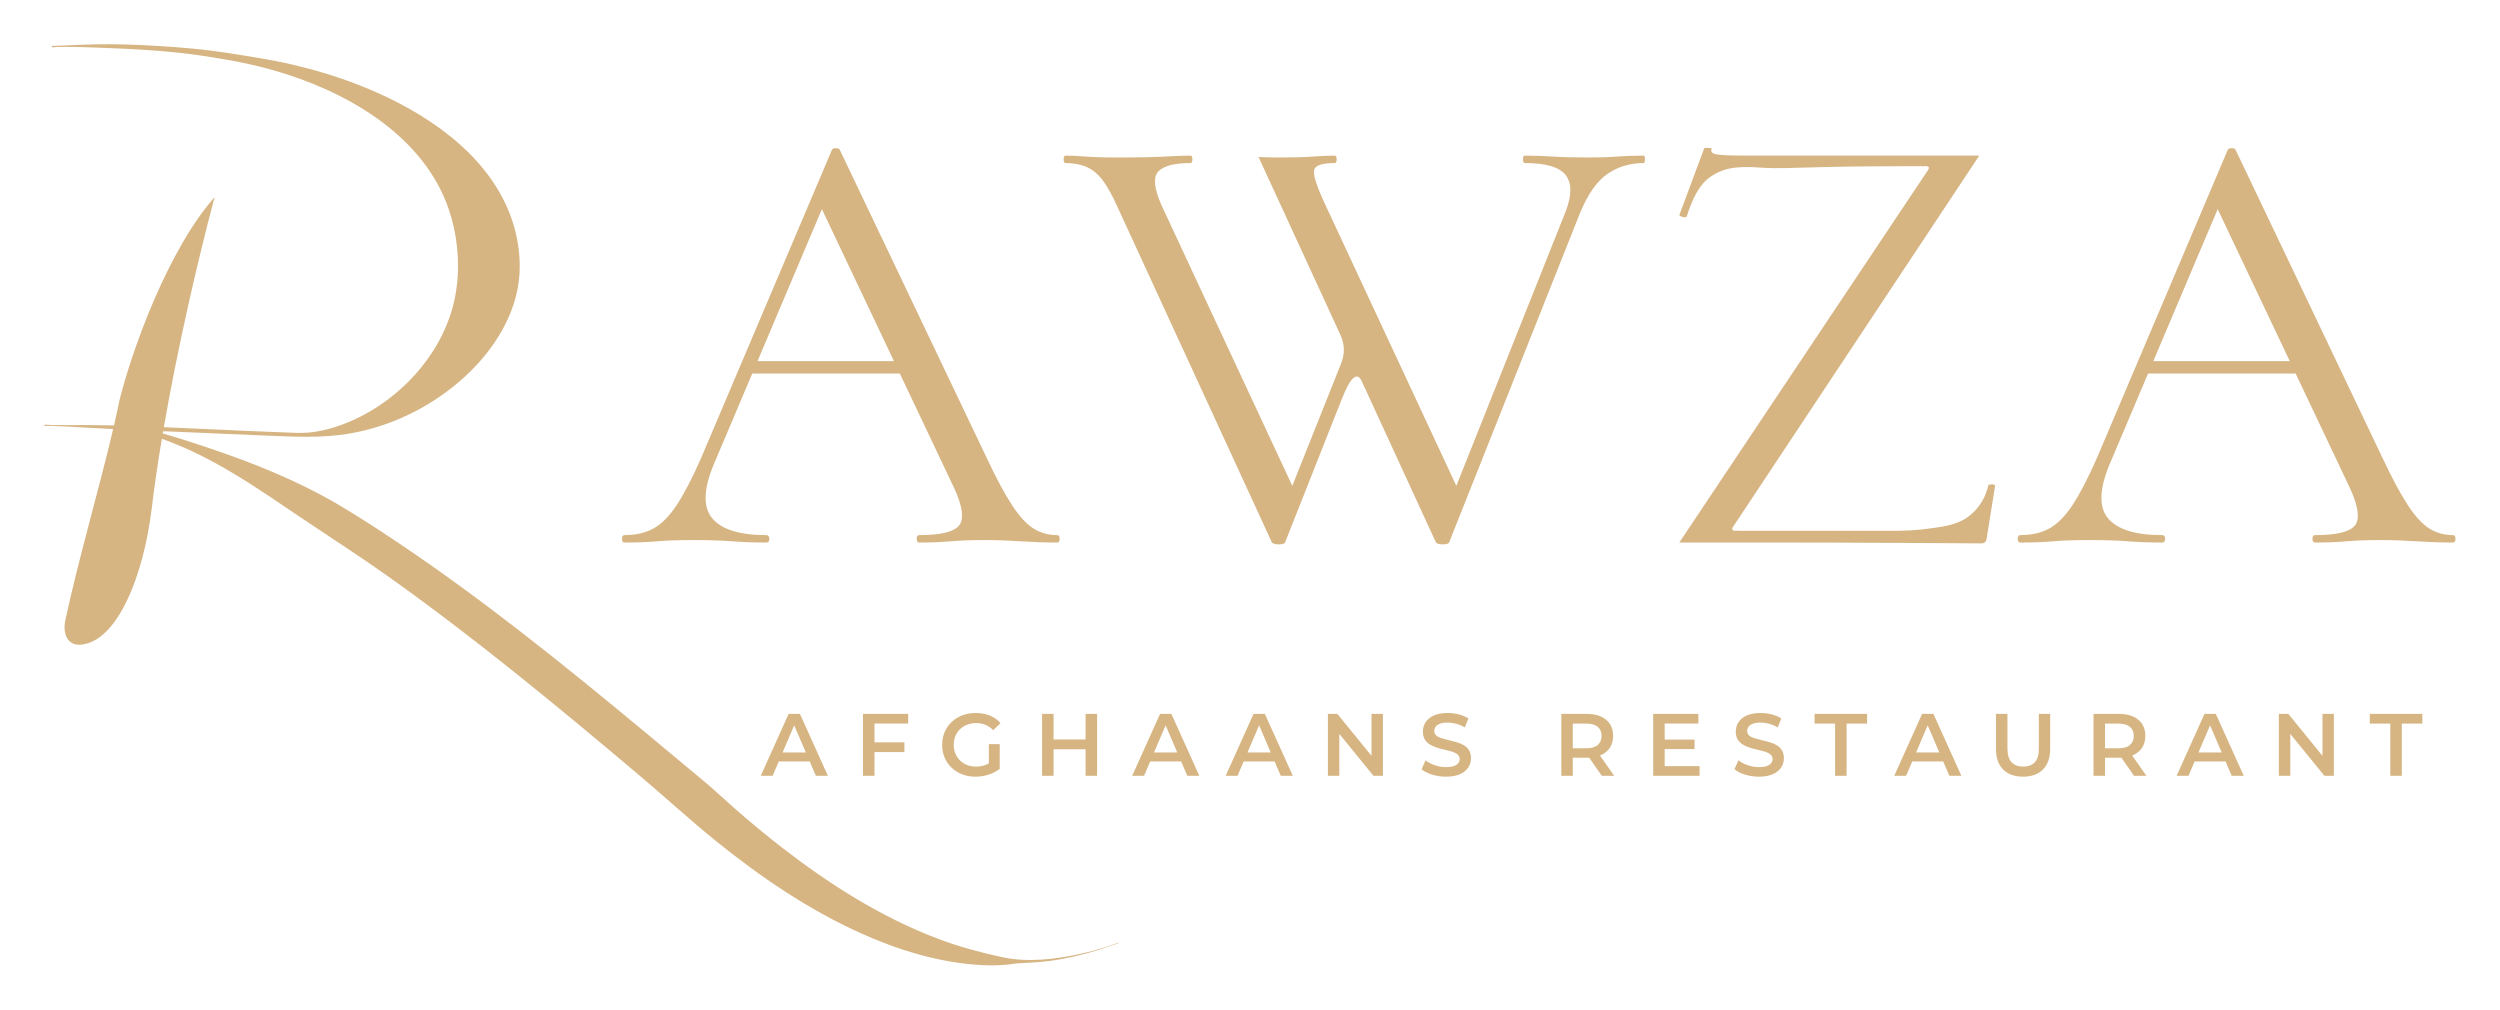
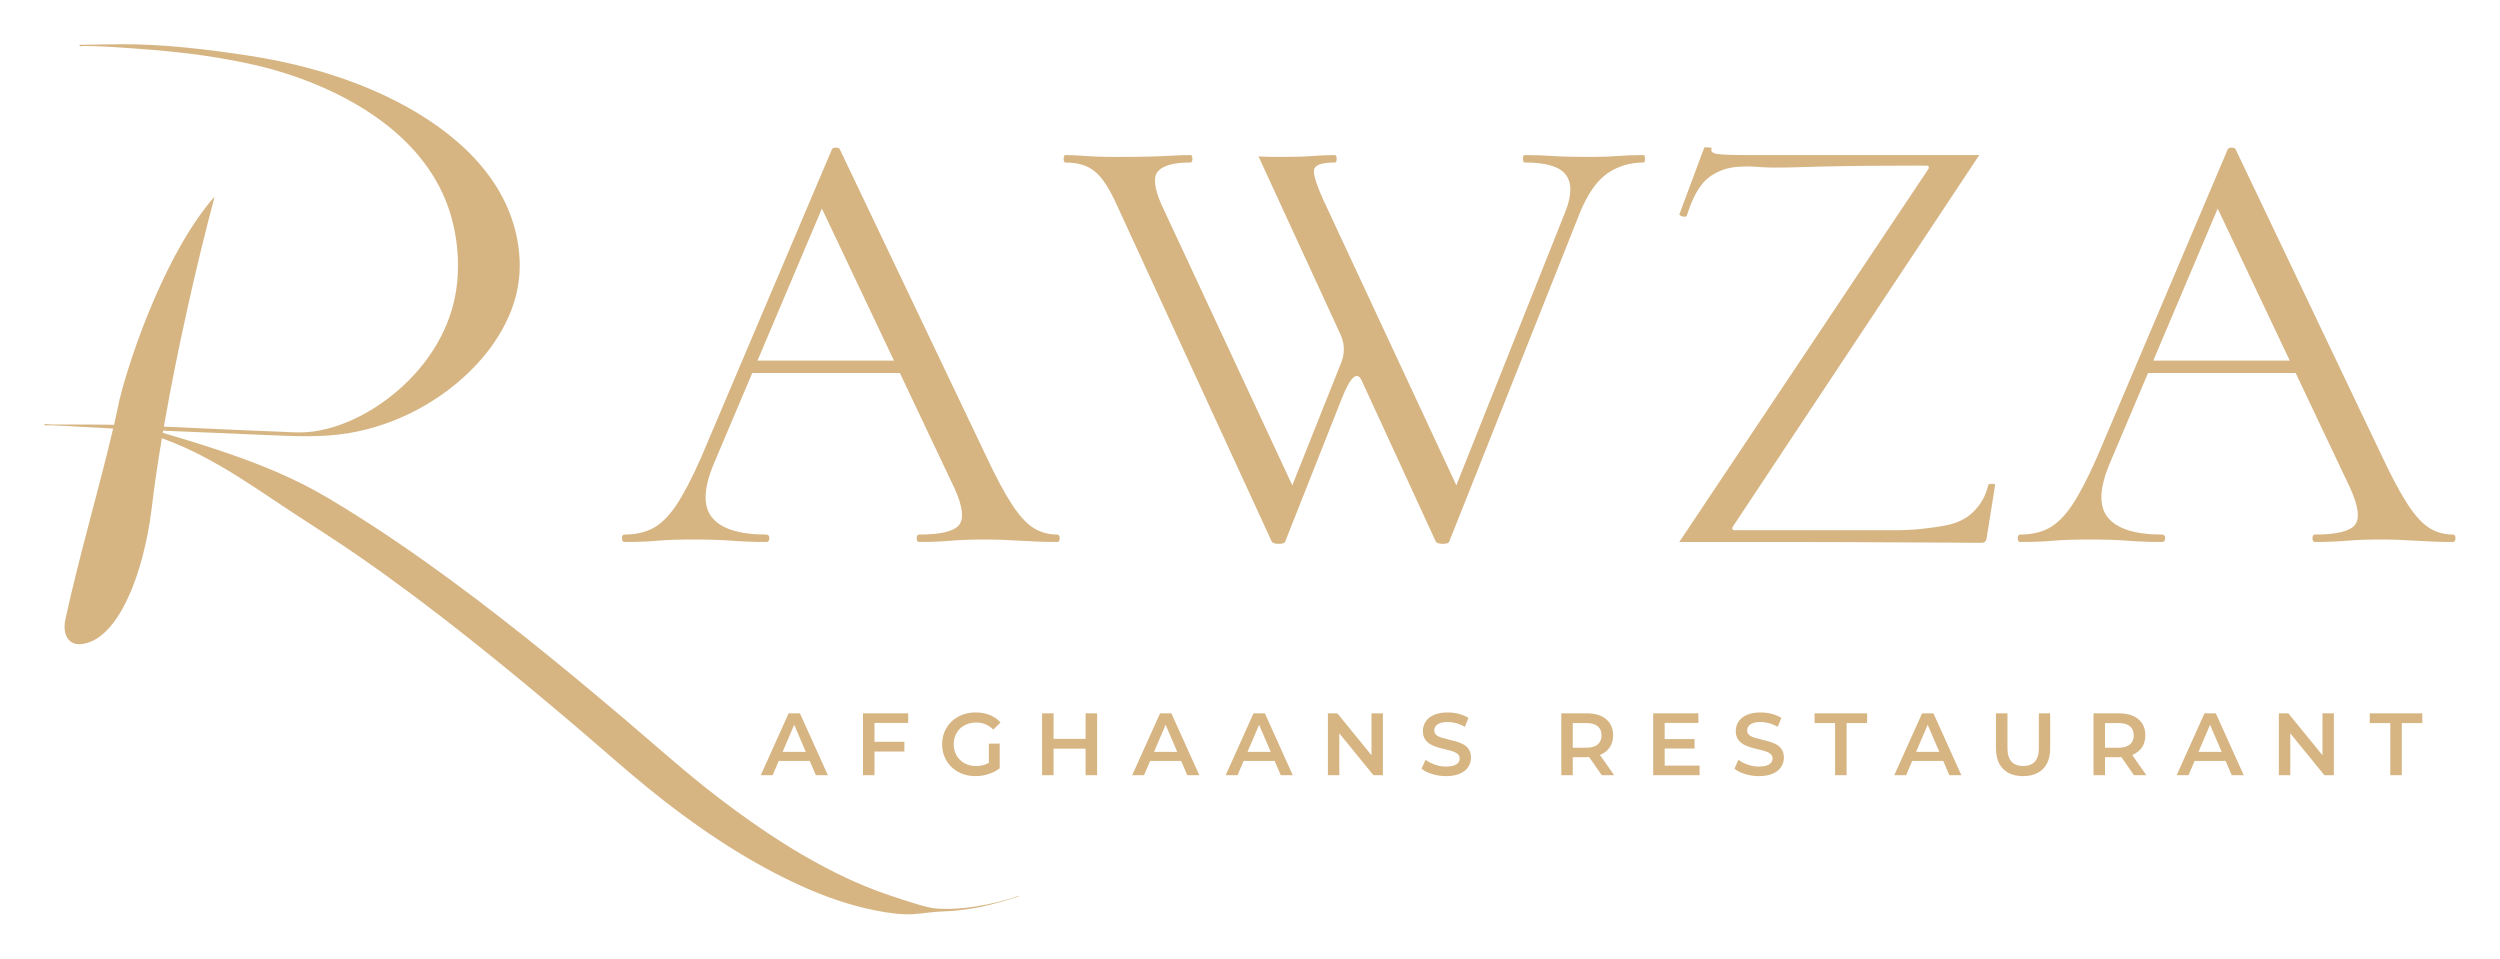
- <svg xmlns="http://www.w3.org/2000/svg" version="1.1" viewBox="0 0 4523 1827" width="1130.75px" height="456.75px">
+ <svg xmlns="http://www.w3.org/2000/svg" version="1.1" viewBox="0 0 4523 1735" width="1130.75px" height="433.75px">
  <g id="WORDMARK">
-     <path id="LETTER_R" fill="#D6B583" fill-rule="nonzero" d="M100.82,85.02c-2.16,0.05 -4.63,1.3 -6.47,0.18c-0.6,-0.36 -0.63,-1.7 -0.06,-2.1c0.89,-0.62 2.16,-0.07 3.24,-0.11c4.31,-0.15 8.63,-0.31 12.94,-0.49c19.43,-0.78 38.86,-1.69 58.3,-2.19c39.99,-1.03 80.04,0.54 119.95,3.01c41.03,2.54 82.17,6.09 122.8,12.47c39.81,6.25 79.54,12.13 118.8,21.37c29.92,7.04 59.52,15.48 88.57,25.52c20.97,7.24 41.67,15.31 61.96,24.29c106.6,47.18 214.9,124.96 249.01,242.12c4.72,16.21 7.87,32.86 9.39,49.67c2.05,22.61 1.12,45.35 -3.57,67.59c-6.97,33.08 -21.4,64.27 -40.21,92.25c-17.74,26.37 -39.38,50.04 -63.4,70.82c-56.5,48.89 -126.56,82.49 -200.26,95.07c-49.89,8.51 -100.28,5.56 -150.57,3.55c-60.37,-2.42 -120.73,-5.12 -181.1,-7.65c-1.66,-0.07 -3.32,-0.14 -4.98,-0.21c-0.22,1.31 -0.45,2.62 -0.67,3.92c17.36,5.15 34.67,10.46 51.91,16.03c80.13,25.92 159.9,55.54 234.33,95.24c34.6,18.45 67.79,39.57 100.7,60.85c51.19,33.11 101.25,67.94 150.52,103.83c152.88,111.38 297.47,233.21 442.71,354.21c18.28,15.23 35.53,31.72 53.4,47.42c28.58,25.1 57.86,49.41 87.95,72.67c85.98,66.46 179.38,125.76 281.43,164.23c37.77,14.24 76.59,24.71 116.03,33.18c46.21,9.93 96.13,3.86 141.95,-6.21c15.58,-3.42 30.97,-7.65 46.15,-12.54c5.43,-1.75 10.82,-3.58 16.2,-5.48c1.07,-0.38 2.15,-0.76 3.22,-1.15c1.09,-0.39 4.43,-1.11 3.44,-0.51c-2.66,1.64 -6.71,2.44 -9.66,3.49c-8.6,3.05 -17.25,5.98 -25.95,8.73c-29.45,9.3 -59.57,16.41 -90.2,20.46c-18.26,2.41 -36.47,3.19 -54.84,4.17c-6.95,0.37 -13.85,1.81 -20.78,2.45c-15.15,1.39 -30.36,1.75 -45.56,0.97c-76.26,-3.92 -150.69,-26.5 -219.99,-57.72c-94.67,-42.65 -181.46,-101.67 -262.03,-166.75c-47.03,-37.99 -91.56,-79.03 -137.76,-118.04c-149.03,-125.85 -299.71,-250.39 -458.94,-363.24c-47.9,-33.95 -97.2,-65.66 -145.95,-98.33c-45.08,-30.21 -89.55,-61.41 -136.32,-88.99c-36.13,-21.31 -73.65,-40.42 -112.93,-55.26c-3.55,-1.34 -7.12,-2.64 -10.7,-3.9c-7.51,44.76 -13.83,87.84 -18.51,127.63c-15,120 -60,232 -122,244c-28,6 -40,-16 -34,-44c23.98,-111.32 61.15,-237.31 86.41,-345.31c-21,-1 -41.99,-2.09 -62.99,-3.35c-14,-0.84 -28.01,-1.61 -42.03,-2.12c-4.31,-0.16 -8.63,-0.29 -12.94,-0.39c-2.16,-0.05 -4.51,0.76 -6.47,-0.13c-0.42,-0.19 -0.4,-1.22 0.03,-1.4c2.99,-1.24 9.65,0.13 12.95,0.16c9.71,0.09 19.43,0.11 29.14,0.1c26.99,-0.01 53.98,-0.2 80.97,0.49c0.96,0.02 1.91,0.05 2.87,0.08c3.65,-15.82 7.03,-31.23 10.07,-46.14c23,-92 88,-272 172,-367c-32.1,120.36 -67.39,275.31 -91.89,416.33c49.85,2.11 99.7,4.62 149.53,6.7c22.63,0.94 45.27,1.86 67.9,2.72c14.97,0.56 30.03,1.66 44.98,0.29c16.92,-1.55 33.63,-5.44 49.76,-10.73c96.09,-31.56 181.25,-114.41 209.36,-212.34c15.48,-53.93 13.55,-114.04 -1.94,-167.75c-38.94,-134.97 -170.75,-216.61 -297.24,-257.29c-21.38,-6.88 -43.07,-12.76 -64.97,-17.73c-29.26,-6.64 -59.15,-11.56 -88.82,-15.99c-59.75,-8.92 -119.81,-11.95 -180.1,-14.27c-22.62,-0.87 -45.25,-1.7 -67.9,-1.66c-5.39,0.01 -10.79,0.07 -16.18,0.2z" />
-     <path id="LETTER_A_1" fill="#D6B583" fill-rule="nonzero" d="M1627.99,675.8h-267l-68.79,162.4c-19.41,45.55 -20.72,78.59 -3.92,99.12c16.8,20.53 49.47,30.8 98,30.8c3.73,0 5.6,2.24 5.6,6.72c0,4.48 -1.87,6.72 -5.6,6.72c-22.4,0 -42.93,-0.75 -61.6,-2.24c-18.67,-1.49 -42.19,-2.24 -70.56,-2.24c-26.88,0 -48.53,0.75 -64.96,2.24c-16.43,1.49 -36.21,2.24 -59.36,2.24c-2.99,0 -4.48,-2.24 -4.48,-6.72c0,-4.48 1.49,-6.72 4.48,-6.72c20.16,0 37.52,-3.92 52.08,-11.76c14.56,-7.84 28.56,-21.84 42,-42c13.44,-20.16 28.37,-48.91 44.8,-86.24l236.32,-556.64c0.75,-2.24 3.17,-3.36 7.28,-3.36c4.11,0 6.53,1.12 7.28,3.36l265.44,556.64c17.17,36.59 32.48,65.15 45.92,85.68c13.44,20.53 26.51,34.72 39.2,42.56c12.69,7.84 26.88,11.76 42.56,11.76c2.99,0 4.48,2.24 4.48,6.72c0,4.48 -1.49,6.72 -4.48,6.72c-21.65,0 -43.68,-0.75 -66.08,-2.24c-22.4,-1.49 -44.05,-2.24 -64.96,-2.24c-23.89,0 -44.43,0.75 -61.6,2.24c-17.17,1.49 -36.21,2.24 -57.12,2.24c-2.99,0 -4.48,-2.24 -4.48,-6.72c0,-4.48 1.49,-6.72 4.48,-6.72c38.83,0 62.91,-5.79 72.24,-17.36c9.33,-11.57 6.53,-33.79 -8.4,-66.64zM1370.48,653.4h246.89l-130.4,-275.02z" />
-     <path id="LETTER_W" fill="#D6B583" fill-rule="nonzero" d="M2427.58,721.99l-102.27,258.45c-0.75,2.99 -4.67,4.48 -11.76,4.48c-7.09,0 -11.39,-1.49 -12.88,-4.48l-278.88,-605.92c-8.96,-20.16 -17.73,-36.03 -26.32,-47.6c-8.59,-11.57 -18.29,-19.79 -29.12,-24.64c-10.83,-4.85 -23.71,-7.28 -38.64,-7.28c-2.24,0 -3.36,-2.24 -3.36,-6.72c0,-4.48 1.12,-6.72 3.36,-6.72c9.71,0 19.23,0.37 28.56,1.12c9.33,0.75 19.23,1.31 29.68,1.68c10.45,0.37 21.65,0.56 33.6,0.56c21.65,0 40.51,-0.19 56.56,-0.56c16.05,-0.37 30.43,-0.93 43.12,-1.68c12.69,-0.75 24.27,-1.12 34.72,-1.12c2.24,0 3.36,2.24 3.36,6.72c0,4.48 -1.12,6.72 -3.36,6.72c-29.12,0 -48.53,5.04 -58.24,15.12c-9.71,10.08 -7.84,30.43 5.6,61.04l236.71,507.84l88.4,-221.67c6.91,-17.34 6.47,-34.49 -1.34,-51.44l-106.49,-231.36c-1.14,-2.55 -2.29,-5.04 -3.43,-7.46l-38.21,-83.02c2.47,0.12 4.96,0.22 7.48,0.31c10.08,0.37 20.72,0.56 31.92,0.56c24.64,0 44.24,-0.56 58.8,-1.68c14.56,-1.12 27.81,-1.68 39.76,-1.68c2.24,0 3.36,2.24 3.36,6.72c0,4.48 -1.12,6.72 -3.36,6.72c-23.15,0 -35.65,4.29 -37.52,12.88c-1.87,8.59 5.04,29.68 20.72,63.28l236.69,507.81l197.87,-496.61c11.2,-29.12 11.2,-50.96 0,-65.52c-11.2,-14.56 -35.84,-21.84 -73.92,-21.84c-2.24,0 -3.36,-2.24 -3.36,-6.72c0,-4.48 1.12,-6.72 3.36,-6.72c17.17,0 34.16,0.56 50.96,1.68c16.8,1.12 38.27,1.68 64.4,1.68c20.91,0 38.08,-0.56 51.52,-1.68c13.44,-1.12 29.49,-1.68 48.16,-1.68c1.49,0 2.24,2.24 2.24,6.72c0,4.48 -0.75,6.72 -2.24,6.72c-24.64,0 -46.48,6.53 -65.52,19.6c-19.04,13.07 -35.65,36.77 -49.84,71.12l-236.32,594.72c-0.75,2.99 -4.67,4.48 -11.76,4.48c-7.09,0 -11.39,-1.49 -12.88,-4.48l-133.8,-290.71c-8.36,-18.17 -20.39,-7.42 -36.09,32.26z" />
-     <path id="LETTER_Z" fill="#D6B583" fill-rule="nonzero" d="M3481.6,301.04c-1.5,-0.3 -3.6,-0.44 -6.29,-0.44c-70.93,0 -129.92,0.56 -176.96,1.68c-47.04,1.12 -84.93,3.19 -113.68,0.95c-28.75,-2.24 -51.15,-0.95 -67.2,4.91c-16.05,5.86 -28.93,14.24 -38.64,26.6c-9.71,12.36 -18.67,29.85 -26.88,56c-0.75,2.38 -3.36,2.99 -7.84,1.79c-3.84,-1.03 -5.76,-2.19 -5.76,-3.49c0,-0.22 0.05,-0.44 0.16,-0.66l44.8,-120.25c0.75,-0.6 3.36,-0.75 7.84,-0.45c4.48,0.3 6.35,0.75 5.6,1.34c-2.24,5.38 0.75,8.81 8.96,10.3c8.21,1.49 26.51,2.24 54.88,2.24c44.8,0 99.68,0 164.64,0c47.63,0 104.09,0 169.38,0h86.28l-445.21,671.26c-3.32,5 -1.97,7.5 4.03,7.5h2l0.32,-0.48c1.5,0.29 3.58,0.44 6.25,0.44c61.23,0 116.11,0 164.64,0c48.53,0 87.73,0 117.6,0c32.85,0 60.67,-3.74 83.44,-7.54c22.77,-3.8 41.07,-11.29 54.88,-24.49c13.81,-13.2 23.33,-28.62 28.56,-50.32c0.75,-1.08 2.99,-1.68 6.72,-1.68c3.73,0 5.6,1.68 5.6,1.68l-15.68,97.54c0,0 -0.75,3.17 -2.24,4.95c-1.49,1.78 -4.11,2.67 -7.84,2.67c-55.25,-0.51 -113.68,-0.59 -175.28,-0.96c-61.6,-0.37 -123.2,-0.56 -184.8,-0.56c-32.88,0 -64.97,0 -96.26,0h-89.26v-0.29l449.58,-673.23c3.33,-4.99 2,-7.48 -4,-7.48h-2.01z" />
-     <path id="LETTER_A_2" fill="#D6B583" fill-rule="nonzero" d="M4153.27,675.8h-267l-68.79,162.4c-19.41,45.55 -20.72,78.59 -3.92,99.12c16.8,20.53 49.47,30.8 98,30.8c3.73,0 5.6,2.24 5.6,6.72c0,4.48 -1.87,6.72 -5.6,6.72c-22.4,0 -42.93,-0.75 -61.6,-2.24c-18.67,-1.49 -42.19,-2.24 -70.56,-2.24c-26.88,0 -48.53,0.75 -64.96,2.24c-16.43,1.49 -36.21,2.24 -59.36,2.24c-2.99,0 -4.48,-2.24 -4.48,-6.72c0,-4.48 1.49,-6.72 4.48,-6.72c20.16,0 37.52,-3.92 52.08,-11.76c14.56,-7.84 28.56,-21.84 42,-42c13.44,-20.16 28.37,-48.91 44.8,-86.24l236.32,-556.64c0.75,-2.24 3.17,-3.36 7.28,-3.36c4.11,0 6.53,1.12 7.28,3.36l265.44,556.64c17.17,36.59 32.48,65.15 45.92,85.68c13.44,20.53 26.51,34.72 39.2,42.56c12.69,7.84 26.88,11.76 42.56,11.76c2.99,0 4.48,2.24 4.48,6.72c0,4.48 -1.49,6.72 -4.48,6.72c-21.65,0 -43.68,-0.75 -66.08,-2.24c-22.4,-1.49 -44.05,-2.24 -64.96,-2.24c-23.89,0 -44.43,0.75 -61.6,2.24c-17.17,1.49 -36.21,2.24 -57.12,2.24c-2.99,0 -4.48,-2.24 -4.48,-6.72c0,-4.48 1.49,-6.72 4.48,-6.72c38.83,0 62.91,-5.79 72.24,-17.36c9.33,-11.57 6.53,-33.79 -8.4,-66.64zM3895.76,653.4h246.89l-130.4,-275.02z" />
+     <path id="LETTER_R" fill="#D6B583" fill-rule="nonzero" d="M150.63,83.16c-2.1,0 -4.55,1.17 -6.3,0.02c-0.58,-0.39 -0.58,-1.71 0,-2.1c0.87,-0.59 2.1,-0.02 3.15,-0.03c4.21,-0.04 8.41,-0.1 12.62,-0.16c18.95,-0.29 37.89,-0.78 56.84,-0.88c78.2,-0.42 155.82,8.92 232.98,20.66c36.78,5.6 73.29,13.09 109.23,22.74c29.02,7.79 57.67,16.97 85.72,27.72c18.25,6.99 36.24,14.65 53.88,23.05c102.49,48.75 204.21,127.56 233.49,242.6c4.38,17.2 7,34.86 7.82,52.59c1.08,23.5 -1.42,46.89 -7.67,69.58c-9,32.67 -25.04,63.11 -45.12,90.3c-18.27,24.73 -39.94,46.91 -63.73,66.36c-54.54,44.61 -120.62,75.44 -190.08,87.59c-50.7,8.87 -101.94,5.85 -153.07,3.8c-60.92,-2.44 -121.82,-5.17 -182.74,-7.72c-0.82,-0.03 -1.64,-0.07 -2.47,-0.1c-0.22,1.3 -0.45,2.6 -0.67,3.89c14.78,4.31 29.53,8.68 44.24,13.22c72.28,22.31 144.65,46.88 212.19,81.28c29.56,15.05 57.92,32.44 86.04,49.98c44.73,27.91 88.46,57.38 131.45,87.89c123.32,87.52 240.65,183.23 356,280.91c58.74,49.74 115.82,101.38 177.03,148.11c76.01,58.03 156.78,111.45 244.29,150.58c36.53,16.34 74.25,28.84 112.47,40.53c12.34,3.77 25.86,7.55 38.79,8.38c29.05,1.86 59.68,-1.98 88.15,-7.5c13.04,-2.52 25.95,-5.7 38.67,-9.51c4.9,-1.47 9.76,-3.03 14.6,-4.69c0.97,-0.33 1.93,-0.67 2.9,-1.01c0.98,-0.35 3.99,-0.92 3.11,-0.36c-2.32,1.47 -6.09,2.16 -8.69,3.05c-7.75,2.65 -15.56,5.12 -23.42,7.4c-26.6,7.72 -53.86,13.23 -81.43,16.03c-11.29,1.15 -22.57,1.31 -33.88,2.07c-20.18,1.35 -39.65,5.45 -60.04,4.64c-23.15,-0.92 -46.41,-5.09 -68.95,-10.28c-46.26,-10.65 -90.9,-27.69 -133.72,-48.04c-93.92,-44.63 -181.73,-104.79 -262.26,-170.33c-45.21,-36.8 -88.65,-75.88 -133.11,-113.59c-124.7,-105.75 -251.62,-209.41 -385.88,-302.87c-42.32,-29.46 -85.94,-56.79 -128.97,-85.17c-41.46,-27.35 -82.27,-55.77 -125.28,-80.67c-31.7,-18.35 -64.57,-34.74 -98.89,-47.6c-2.35,-0.88 -4.71,-1.74 -7.08,-2.58c-7.5,44.75 -13.83,87.82 -18.51,127.6c-15,120 -60,232 -122,244c-28,6 -40,-16 -34,-44c23.97,-111.31 61.14,-237.28 86.4,-345.27c-21.52,-1.01 -43.04,-2.13 -64.56,-3.43c-13.64,-0.83 -27.29,-1.59 -40.94,-2.09c-4.2,-0.15 -8.4,-0.28 -12.61,-0.38c-2.1,-0.05 -4.4,0.76 -6.3,-0.13c-0.42,-0.2 -0.4,-1.22 0.03,-1.4c2.87,-1.22 9.44,0.13 12.61,0.15c8.41,0.07 16.82,0.09 25.24,0.09c26.3,-0.02 52.59,-0.27 78.89,0.33c3.07,0.07 6.13,0.14 9.2,0.22c3.65,-15.8 7.03,-31.2 10.06,-46.09c23,-92 88,-272 172,-367c-32.09,120.35 -67.38,275.28 -91.89,416.29c44.61,1.93 89.22,4.2 133.81,6.08c24.15,1.02 48.3,2.02 72.46,2.95c16.66,0.64 33.53,2.07 50.19,1.15c17.57,-0.96 35,-4.69 51.77,-9.91c28.28,-8.81 55.06,-22.25 79.67,-38.66c61.72,-41.16 112.87,-102.81 133.58,-174.79c14.18,-49.3 13.55,-103.42 1.93,-153.18c-3.84,-16.47 -9.1,-32.61 -15.77,-48.16c-45.97,-107.1 -152.08,-175.51 -257.76,-214.37c-19.52,-7.18 -39.37,-13.47 -59.43,-18.95c-25.28,-6.91 -50.8,-11.88 -76.55,-16.62c-58.97,-10.87 -118.12,-16.24 -177.87,-20.43c-22,-1.54 -44.02,-3.04 -66.07,-3.57c-5.25,-0.13 -10.51,-0.2 -15.76,-0.22z" />
+     <path id="LETTER_A_1" fill="#D6B583" fill-rule="nonzero" d="M1627.99,674.79h-267l-68.79,162.4c-19.41,45.55 -20.72,78.59 -3.92,99.12c16.8,20.53 49.47,30.8 98,30.8c3.73,0 5.6,2.24 5.6,6.72c0,4.48 -1.87,6.72 -5.6,6.72c-22.4,0 -42.93,-0.75 -61.6,-2.24c-18.67,-1.49 -42.19,-2.24 -70.56,-2.24c-26.88,0 -48.53,0.75 -64.96,2.24c-16.43,1.49 -36.21,2.24 -59.36,2.24c-2.99,0 -4.48,-2.24 -4.48,-6.72c0,-4.48 1.49,-6.72 4.48,-6.72c20.16,0 37.52,-3.92 52.08,-11.76c14.56,-7.84 28.56,-21.84 42,-42c13.44,-20.16 28.37,-48.91 44.8,-86.24l236.32,-556.64c0.75,-2.24 3.17,-3.36 7.28,-3.36c4.11,0 6.53,1.12 7.28,3.36l265.44,556.64c17.17,36.59 32.48,65.15 45.92,85.68c13.44,20.53 26.51,34.72 39.2,42.56c12.69,7.84 26.88,11.76 42.56,11.76c2.99,0 4.48,2.24 4.48,6.72c0,4.48 -1.49,6.72 -4.48,6.72c-21.65,0 -43.68,-0.75 -66.08,-2.24c-22.4,-1.49 -44.05,-2.24 -64.96,-2.24c-23.89,0 -44.43,0.75 -61.6,2.24c-17.17,1.49 -36.21,2.24 -57.12,2.24c-2.99,0 -4.48,-2.24 -4.48,-6.72c0,-4.48 1.49,-6.72 4.48,-6.72c38.83,0 62.91,-5.79 72.24,-17.36c9.33,-11.57 6.53,-33.79 -8.4,-66.64zM1370.48,652.39h246.89l-130.4,-275.02z" />
+     <path id="LETTER_W" fill="#D6B583" fill-rule="nonzero" d="M2427.58,720.99l-102.27,258.45c-0.75,2.99 -4.67,4.48 -11.76,4.48c-7.09,0 -11.39,-1.49 -12.88,-4.48l-278.88,-605.92c-8.96,-20.16 -17.73,-36.03 -26.32,-47.6c-8.59,-11.57 -18.29,-19.79 -29.12,-24.64c-10.83,-4.85 -23.71,-7.28 -38.64,-7.28c-2.24,0 -3.36,-2.24 -3.36,-6.72c0,-4.48 1.12,-6.72 3.36,-6.72c9.71,0 19.23,0.37 28.56,1.12c9.33,0.75 19.23,1.31 29.68,1.68c10.45,0.37 21.65,0.56 33.6,0.56c21.65,0 40.51,-0.19 56.56,-0.56c16.05,-0.37 30.43,-0.93 43.12,-1.68c12.69,-0.75 24.27,-1.12 34.72,-1.12c2.24,0 3.36,2.24 3.36,6.72c0,4.48 -1.12,6.72 -3.36,6.72c-29.12,0 -48.53,5.04 -58.24,15.12c-9.71,10.08 -7.84,30.43 5.6,61.04l236.71,507.84l88.4,-221.67c6.91,-17.34 6.47,-34.49 -1.34,-51.44l-106.49,-231.36c-1.14,-2.55 -2.29,-5.04 -3.43,-7.46l-38.21,-83.02c2.47,0.12 4.96,0.22 7.48,0.31c10.08,0.37 20.72,0.56 31.92,0.56c24.64,0 44.24,-0.56 58.8,-1.68c14.56,-1.12 27.81,-1.68 39.76,-1.68c2.24,0 3.36,2.24 3.36,6.72c0,4.48 -1.12,6.72 -3.36,6.72c-23.15,0 -35.65,4.29 -37.52,12.88c-1.87,8.59 5.04,29.68 20.72,63.28l236.69,507.81l197.87,-496.61c11.2,-29.12 11.2,-50.96 0,-65.52c-11.2,-14.56 -35.84,-21.84 -73.92,-21.84c-2.24,0 -3.36,-2.24 -3.36,-6.72c0,-4.48 1.12,-6.72 3.36,-6.72c17.17,0 34.16,0.56 50.96,1.68c16.8,1.12 38.27,1.68 64.4,1.68c20.91,0 38.08,-0.56 51.52,-1.68c13.44,-1.12 29.49,-1.68 48.16,-1.68c1.49,0 2.24,2.24 2.24,6.72c0,4.48 -0.75,6.72 -2.24,6.72c-24.64,0 -46.48,6.53 -65.52,19.6c-19.04,13.07 -35.65,36.77 -49.84,71.12l-236.32,594.72c-0.75,2.99 -4.67,4.48 -11.76,4.48c-7.09,0 -11.39,-1.49 -12.88,-4.48l-133.8,-290.71c-8.36,-18.17 -20.39,-7.42 -36.09,32.26z" />
+     <path id="LETTER_Z" fill="#D6B583" fill-rule="nonzero" d="M3481.6,300.04c-1.5,-0.3 -3.6,-0.44 -6.29,-0.44c-70.93,0 -129.92,0.56 -176.96,1.68c-47.04,1.12 -84.93,3.19 -113.68,0.95c-28.75,-2.24 -51.15,-0.95 -67.2,4.91c-16.05,5.86 -28.93,14.24 -38.64,26.6c-9.71,12.36 -18.67,29.85 -26.88,56c-0.75,2.38 -3.36,2.99 -7.84,1.79c-3.84,-1.03 -5.76,-2.19 -5.76,-3.49c0,-0.22 0.05,-0.44 0.16,-0.66l44.8,-120.25c0.75,-0.6 3.36,-0.75 7.84,-0.45c4.48,0.3 6.35,0.75 5.6,1.34c-2.24,5.38 0.75,8.81 8.96,10.3c8.21,1.49 26.51,2.24 54.88,2.24c44.8,0 99.68,0 164.64,0c47.63,0 104.09,0 169.38,0h86.28l-445.21,671.26c-3.32,5 -1.97,7.5 4.03,7.5h2l0.32,-0.48c1.5,0.29 3.58,0.44 6.25,0.44c61.23,0 116.11,0 164.64,0c48.53,0 87.73,0 117.6,0c32.85,0 60.67,-3.74 83.44,-7.54c22.77,-3.8 41.07,-11.29 54.88,-24.49c13.81,-13.2 23.33,-28.62 28.56,-50.32c0.75,-1.08 2.99,-1.68 6.72,-1.68c3.73,0 5.6,1.68 5.6,1.68l-15.68,97.54c0,0 -0.75,3.17 -2.24,4.95c-1.49,1.78 -4.11,2.67 -7.84,2.67c-55.25,-0.51 -113.68,-0.59 -175.28,-0.96c-61.6,-0.37 -123.2,-0.56 -184.8,-0.56c-32.88,0 -64.97,0 -96.26,0h-89.26v-0.29l449.58,-673.23c3.33,-4.99 2,-7.48 -4,-7.48h-2.01z" />
+     <path id="LETTER_A_2" fill="#D6B583" fill-rule="nonzero" d="M4153.27,674.79h-267l-68.79,162.4c-19.41,45.55 -20.72,78.59 -3.92,99.12c16.8,20.53 49.47,30.8 98,30.8c3.73,0 5.6,2.24 5.6,6.72c0,4.48 -1.87,6.72 -5.6,6.72c-22.4,0 -42.93,-0.75 -61.6,-2.24c-18.67,-1.49 -42.19,-2.24 -70.56,-2.24c-26.88,0 -48.53,0.75 -64.96,2.24c-16.43,1.49 -36.21,2.24 -59.36,2.24c-2.99,0 -4.48,-2.24 -4.48,-6.72c0,-4.48 1.49,-6.72 4.48,-6.72c20.16,0 37.52,-3.92 52.08,-11.76c14.56,-7.84 28.56,-21.84 42,-42c13.44,-20.16 28.37,-48.91 44.8,-86.24l236.32,-556.64c0.75,-2.24 3.17,-3.36 7.28,-3.36c4.11,0 6.53,1.12 7.28,3.36l265.44,556.64c17.17,36.59 32.48,65.15 45.92,85.68c13.44,20.53 26.51,34.72 39.2,42.56c12.69,7.84 26.88,11.76 42.56,11.76c2.99,0 4.48,2.24 4.48,6.72c0,4.48 -1.49,6.72 -4.48,6.72c-21.65,0 -43.68,-0.75 -66.08,-2.24c-22.4,-1.49 -44.05,-2.24 -64.96,-2.24c-23.89,0 -44.43,0.75 -61.6,2.24c-17.17,1.49 -36.21,2.24 -57.12,2.24c-2.99,0 -4.48,-2.24 -4.48,-6.72c0,-4.48 1.49,-6.72 4.48,-6.72c38.83,0 62.91,-5.79 72.24,-17.36c9.33,-11.57 6.53,-33.79 -8.4,-66.64zM3895.76,652.39h246.89l-130.4,-275.02z" />
  </g>
  <g id="DESCRIPTOR">
-     <path id="DESCRIPTOR" fill="#D6B583" fill-rule="nonzero" d="M1397.81,1403.56h-21.44l50.4,-112h20.48l50.56,112h-21.76l-11.13,-25.92h-56.02zM1457.91,1361.32l-21.05,-49.02l-20.97,49.02zM1582.13,1403.56h-20.8v-112h81.76v17.44h-60.96v34.08h54.08v17.6l-54.08,0zM1764.85,1405.16c-8.75,0 -16.77,-1.41 -24.08,-4.24c-7.31,-2.83 -13.68,-6.83 -19.12,-12c-5.44,-5.17 -9.65,-11.28 -12.64,-18.32c-2.99,-7.04 -4.48,-14.72 -4.48,-23.04c0,-8.32 1.49,-16 4.48,-23.04c2.99,-7.04 7.23,-13.15 12.72,-18.32c5.49,-5.17 11.92,-9.17 19.28,-12c7.36,-2.83 15.41,-4.24 24.16,-4.24c9.49,0 18.05,1.55 25.68,4.64c7.63,3.09 14.05,7.63 19.28,13.6l-13.12,12.8c-4.37,-4.37 -9.09,-7.6 -14.16,-9.68c-5.07,-2.08 -10.64,-3.12 -16.72,-3.12c-5.87,0 -11.31,0.96 -16.32,2.88c-5.01,1.92 -9.33,4.64 -12.96,8.16c-3.63,3.52 -6.43,7.68 -8.4,12.48c-1.97,4.8 -2.96,10.08 -2.96,15.84c0,5.65 0.99,10.88 2.96,15.68c1.97,4.8 4.77,8.99 8.4,12.56c3.63,3.57 7.89,6.32 12.8,8.24c4.91,1.92 10.35,2.88 16.32,2.88c5.55,0 10.91,-0.88 16.08,-2.64c2.37,-0.81 4.69,-1.86 6.96,-3.18v-34.82h19.68v44.64c-5.87,4.69 -12.67,8.24 -20.4,10.64c-7.73,2.4 -15.55,3.6 -23.44,3.6zM1984.85,1403.56h-20.8v-48h-57.92v48h-20.8v-112h20.8v46.24h57.92v-46.24h20.8zM2069.81,1403.56h-21.44l50.4,-112h20.48l50.56,112h-21.76l-11.13,-25.92h-56.02zM2129.91,1361.32l-21.05,-49.02l-20.97,49.02zM2238.93,1403.56h-21.44l50.4,-112h20.48l50.56,112h-21.76l-11.13,-25.92l-56.02,0zM2299.03,1361.32l-21.05,-49.02l-20.97,49.02zM2423.09,1403.56h-20.64v-112h17.12l61.76,75.83v-75.83h20.64v112h-17.12l-61.76,-75.83zM2616.05,1405.16c-8.75,0 -17.12,-1.25 -25.12,-3.76c-8,-2.51 -14.35,-5.73 -19.04,-9.68l7.2,-16.16c4.48,3.52 10.03,6.45 16.64,8.8c6.61,2.35 13.39,3.52 20.32,3.52c5.87,0 10.61,-0.64 14.24,-1.92c3.63,-1.28 6.29,-3.01 8,-5.2c1.71,-2.19 2.56,-4.67 2.56,-7.44c0,-3.41 -1.23,-6.16 -3.68,-8.24c-2.45,-2.08 -5.63,-3.73 -9.52,-4.96c-3.89,-1.23 -8.21,-2.37 -12.96,-3.44c-4.75,-1.07 -9.49,-2.32 -14.24,-3.76c-4.75,-1.44 -9.07,-3.31 -12.96,-5.6c-3.89,-2.29 -7.07,-5.36 -9.52,-9.2c-2.45,-3.84 -3.68,-8.75 -3.68,-14.72c0,-6.08 1.63,-11.65 4.88,-16.72c3.25,-5.07 8.21,-9.12 14.88,-12.16c6.67,-3.04 15.12,-4.56 25.36,-4.56c6.72,0 13.39,0.85 20,2.56c6.61,1.71 12.37,4.16 17.28,7.36l-6.56,16.16c-5.01,-2.99 -10.19,-5.2 -15.52,-6.64c-5.33,-1.44 -10.45,-2.16 -15.36,-2.16c-5.76,0 -10.43,0.69 -14,2.08c-3.57,1.39 -6.19,3.2 -7.84,5.44c-1.65,2.24 -2.48,4.8 -2.48,7.68c0,3.41 1.2,6.16 3.6,8.24c2.4,2.08 5.55,3.71 9.44,4.88c3.89,1.17 8.24,2.32 13.04,3.44c4.8,1.12 9.57,2.37 14.32,3.76c4.75,1.39 9.07,3.2 12.96,5.44c3.89,2.24 7.04,5.28 9.44,9.12c2.4,3.84 3.6,8.69 3.6,14.56c0,5.97 -1.63,11.49 -4.88,16.56c-3.25,5.07 -8.24,9.12 -14.96,12.16c-6.72,3.04 -15.2,4.56 -25.44,4.56zM2845.49,1403.56h-20.8v-112h45.92c14.93,0 26.64,3.52 35.12,10.56c8.48,7.04 12.72,16.8 12.72,29.28c0,8.21 -1.92,15.28 -5.76,21.2c-3.84,5.92 -9.31,10.45 -16.4,13.6c-0.53,0.24 -1.07,0.46 -1.62,0.68l25.7,36.68h-22.4l-22.82,-32.75c-1.43,0.07 -2.89,0.11 -4.38,0.11h-25.28zM2845.49,1309.16v44.64h24.32c9.17,0 16.08,-1.97 20.72,-5.92c4.64,-3.95 6.96,-9.44 6.96,-16.48c0,-7.15 -2.32,-12.64 -6.96,-16.48c-4.64,-3.84 -11.55,-5.76 -20.72,-5.76zM3074.93,1403.56h-84v-112h81.76v17.44h-60.96v29.12h54.08v17.12h-54.08v30.88h63.2zM3182.13,1405.16c-8.75,0 -17.12,-1.25 -25.12,-3.76c-8,-2.51 -14.35,-5.73 -19.04,-9.68l7.2,-16.16c4.48,3.52 10.03,6.45 16.64,8.8c6.61,2.35 13.39,3.52 20.32,3.52c5.87,0 10.61,-0.64 14.24,-1.92c3.63,-1.28 6.29,-3.01 8,-5.2c1.71,-2.19 2.56,-4.67 2.56,-7.44c0,-3.41 -1.23,-6.16 -3.68,-8.24c-2.45,-2.08 -5.63,-3.73 -9.52,-4.96c-3.89,-1.23 -8.21,-2.37 -12.96,-3.44c-4.75,-1.07 -9.49,-2.32 -14.24,-3.76c-4.75,-1.44 -9.07,-3.31 -12.96,-5.6c-3.89,-2.29 -7.07,-5.36 -9.52,-9.2c-2.45,-3.84 -3.68,-8.75 -3.68,-14.72c0,-6.08 1.63,-11.65 4.88,-16.72c3.25,-5.07 8.21,-9.12 14.88,-12.16c6.67,-3.04 15.12,-4.56 25.36,-4.56c6.72,0 13.39,0.85 20,2.56c6.61,1.71 12.37,4.16 17.28,7.36l-6.56,16.16c-5.01,-2.99 -10.19,-5.2 -15.52,-6.64c-5.33,-1.44 -10.45,-2.16 -15.36,-2.16c-5.76,0 -10.43,0.69 -14,2.08c-3.57,1.39 -6.19,3.2 -7.84,5.44c-1.65,2.24 -2.48,4.8 -2.48,7.68c0,3.41 1.2,6.16 3.6,8.24c2.4,2.08 5.55,3.71 9.44,4.88c3.89,1.17 8.24,2.32 13.04,3.44c4.8,1.12 9.57,2.37 14.32,3.76c4.75,1.39 9.07,3.2 12.96,5.44c3.89,2.24 7.04,5.28 9.44,9.12c2.4,3.84 3.6,8.69 3.6,14.56c0,5.97 -1.63,11.49 -4.88,16.56c-3.25,5.07 -8.24,9.12 -14.96,12.16c-6.72,3.04 -15.2,4.56 -25.44,4.56zM3340.85,1403.56h-20.8v-94.4h-37.12v-17.6h95.04v17.6h-37.12zM3448.53,1403.56h-21.44l50.4,-112h20.48l50.56,112h-21.76l-11.13,-25.92l-56.02,0zM3508.63,1361.32l-21.05,-49.02l-20.97,49.02zM3660.21,1405.16c-15.36,0 -27.39,-4.32 -36.08,-12.96c-8.69,-8.64 -13.04,-21.12 -13.04,-37.44v-63.2h20.8v62.4c0,11.52 2.48,19.89 7.44,25.12c4.96,5.23 11.97,7.84 21.04,7.84c9.07,0 16.05,-2.61 20.96,-7.84c4.91,-5.23 7.36,-13.6 7.36,-25.12v-62.4h20.48v63.2c0,16.32 -4.35,28.8 -13.04,37.44c-8.69,8.64 -20.67,12.96 -35.92,12.96zM3808.37,1403.56h-20.8v-112h45.92c14.93,0 26.64,3.52 35.12,10.56c8.48,7.04 12.72,16.8 12.72,29.28c0,8.21 -1.92,15.28 -5.76,21.2c-3.84,5.92 -9.31,10.45 -16.4,13.6c-0.53,0.24 -1.07,0.46 -1.62,0.68l25.7,36.68h-22.4l-22.82,-32.75c-1.43,0.07 -2.89,0.11 -4.38,0.11h-25.28zM3808.37,1309.16v44.64h24.32c9.17,0 16.08,-1.97 20.72,-5.92c4.64,-3.95 6.96,-9.44 6.96,-16.48c0,-7.15 -2.32,-12.64 -6.96,-16.48c-4.64,-3.84 -11.55,-5.76 -20.72,-5.76zM3959.41,1403.56h-21.44l50.4,-112h20.48l50.56,112h-21.76l-11.13,-25.92l-56.02,0zM4019.51,1361.32l-21.05,-49.02l-20.97,49.02zM4143.57,1403.56h-20.64v-112h17.12l61.76,75.83v-75.83h20.64v112h-17.12l-61.76,-75.83zM4345.33,1403.56h-20.8v-94.4h-37.12v-17.6h95.04v17.6h-37.12z" />
+     <path id="DESCRIPTOR" fill="#D6B583" fill-rule="nonzero" d="M1397.81,1402.55h-21.44l50.4,-112h20.48l50.56,112h-21.76l-11.13,-25.92h-56.02zM1457.9,1360.31l-21.05,-49.02l-20.97,49.02zM1582.13,1402.55h-20.8v-112h81.76v17.44h-60.96v34.08h54.08v17.6l-54.08,0zM1764.85,1404.15c-8.75,0 -16.77,-1.41 -24.08,-4.24c-7.31,-2.83 -13.68,-6.83 -19.12,-12c-5.44,-5.17 -9.65,-11.28 -12.64,-18.32c-2.99,-7.04 -4.48,-14.72 -4.48,-23.04c0,-8.32 1.49,-16 4.48,-23.04c2.99,-7.04 7.23,-13.15 12.72,-18.32c5.49,-5.17 11.92,-9.17 19.28,-12c7.36,-2.83 15.41,-4.24 24.16,-4.24c9.49,0 18.05,1.55 25.68,4.64c7.63,3.09 14.05,7.63 19.28,13.6l-13.12,12.8c-4.37,-4.37 -9.09,-7.6 -14.16,-9.68c-5.07,-2.08 -10.64,-3.12 -16.72,-3.12c-5.87,0 -11.31,0.96 -16.32,2.88c-5.01,1.92 -9.33,4.64 -12.96,8.16c-3.63,3.52 -6.43,7.68 -8.4,12.48c-1.97,4.8 -2.96,10.08 -2.96,15.84c0,5.65 0.99,10.88 2.96,15.68c1.97,4.8 4.77,8.99 8.4,12.56c3.63,3.57 7.89,6.32 12.8,8.24c4.91,1.92 10.35,2.88 16.32,2.88c5.55,0 10.91,-0.88 16.08,-2.64c2.37,-0.81 4.69,-1.86 6.96,-3.18v-34.82h19.68v44.64c-5.87,4.69 -12.67,8.24 -20.4,10.64c-7.73,2.4 -15.55,3.6 -23.44,3.6zM1984.85,1402.55h-20.8v-48h-57.92v48h-20.8v-112h20.8v46.24h57.92v-46.24h20.8zM2069.81,1402.55h-21.44l50.4,-112h20.48l50.56,112h-21.76l-11.13,-25.92h-56.02zM2129.9,1360.31l-21.05,-49.02l-20.97,49.02zM2238.93,1402.55h-21.44l50.4,-112h20.48l50.56,112h-21.76l-11.13,-25.92l-56.02,0zM2299.02,1360.31l-21.05,-49.02l-20.97,49.02zM2423.09,1402.55h-20.64v-112h17.12l61.76,75.83v-75.83h20.64v112h-17.12l-61.76,-75.83zM2616.05,1404.15c-8.75,0 -17.12,-1.25 -25.12,-3.76c-8,-2.51 -14.35,-5.73 -19.04,-9.68l7.2,-16.16c4.48,3.52 10.03,6.45 16.64,8.8c6.61,2.35 13.39,3.52 20.32,3.52c5.87,0 10.61,-0.64 14.24,-1.92c3.63,-1.28 6.29,-3.01 8,-5.2c1.71,-2.19 2.56,-4.67 2.56,-7.44c0,-3.41 -1.23,-6.16 -3.68,-8.24c-2.45,-2.08 -5.63,-3.73 -9.52,-4.96c-3.89,-1.23 -8.21,-2.37 -12.96,-3.44c-4.75,-1.07 -9.49,-2.32 -14.24,-3.76c-4.75,-1.44 -9.07,-3.31 -12.96,-5.6c-3.89,-2.29 -7.07,-5.36 -9.52,-9.2c-2.45,-3.84 -3.68,-8.75 -3.68,-14.72c0,-6.08 1.63,-11.65 4.88,-16.72c3.25,-5.07 8.21,-9.12 14.88,-12.16c6.67,-3.04 15.12,-4.56 25.36,-4.56c6.72,0 13.39,0.85 20,2.56c6.61,1.71 12.37,4.16 17.28,7.36l-6.56,16.16c-5.01,-2.99 -10.19,-5.2 -15.52,-6.64c-5.33,-1.44 -10.45,-2.16 -15.36,-2.16c-5.76,0 -10.43,0.69 -14,2.08c-3.57,1.39 -6.19,3.2 -7.84,5.44c-1.65,2.24 -2.48,4.8 -2.48,7.68c0,3.41 1.2,6.16 3.6,8.24c2.4,2.08 5.55,3.71 9.44,4.88c3.89,1.17 8.24,2.32 13.04,3.44c4.8,1.12 9.57,2.37 14.32,3.76c4.75,1.39 9.07,3.2 12.96,5.44c3.89,2.24 7.04,5.28 9.44,9.12c2.4,3.84 3.6,8.69 3.6,14.56c0,5.97 -1.63,11.49 -4.88,16.56c-3.25,5.07 -8.24,9.12 -14.96,12.16c-6.72,3.04 -15.2,4.56 -25.44,4.56zM2845.49,1402.55h-20.8v-112h45.92c14.93,0 26.64,3.52 35.12,10.56c8.48,7.04 12.72,16.8 12.72,29.28c0,8.21 -1.92,15.28 -5.76,21.2c-3.84,5.92 -9.31,10.45 -16.4,13.6c-0.53,0.24 -1.07,0.46 -1.62,0.68l25.7,36.68h-22.4l-22.82,-32.75c-1.43,0.07 -2.89,0.11 -4.38,0.11h-25.28zM2845.49,1308.15v44.64h24.32c9.17,0 16.08,-1.97 20.72,-5.92c4.64,-3.95 6.96,-9.44 6.96,-16.48c0,-7.15 -2.32,-12.64 -6.96,-16.48c-4.64,-3.84 -11.55,-5.76 -20.72,-5.76zM3074.93,1402.55h-84v-112h81.76v17.44h-60.96v29.12h54.08v17.12h-54.08v30.88h63.2zM3182.13,1404.15c-8.75,0 -17.12,-1.25 -25.12,-3.76c-8,-2.51 -14.35,-5.73 -19.04,-9.68l7.2,-16.16c4.48,3.52 10.03,6.45 16.64,8.8c6.61,2.35 13.39,3.52 20.32,3.52c5.87,0 10.61,-0.64 14.24,-1.92c3.63,-1.28 6.29,-3.01 8,-5.2c1.71,-2.19 2.56,-4.67 2.56,-7.44c0,-3.41 -1.23,-6.16 -3.68,-8.24c-2.45,-2.08 -5.63,-3.73 -9.52,-4.96c-3.89,-1.23 -8.21,-2.37 -12.96,-3.44c-4.75,-1.07 -9.49,-2.32 -14.24,-3.76c-4.75,-1.44 -9.07,-3.31 -12.96,-5.6c-3.89,-2.29 -7.07,-5.36 -9.52,-9.2c-2.45,-3.84 -3.68,-8.75 -3.68,-14.72c0,-6.08 1.63,-11.65 4.88,-16.72c3.25,-5.07 8.21,-9.12 14.88,-12.16c6.67,-3.04 15.12,-4.56 25.36,-4.56c6.72,0 13.39,0.85 20,2.56c6.61,1.71 12.37,4.16 17.28,7.36l-6.56,16.16c-5.01,-2.99 -10.19,-5.2 -15.52,-6.64c-5.33,-1.44 -10.45,-2.16 -15.36,-2.16c-5.76,0 -10.43,0.69 -14,2.08c-3.57,1.39 -6.19,3.2 -7.84,5.44c-1.65,2.24 -2.48,4.8 -2.48,7.68c0,3.41 1.2,6.16 3.6,8.24c2.4,2.08 5.55,3.71 9.44,4.88c3.89,1.17 8.24,2.32 13.04,3.44c4.8,1.12 9.57,2.37 14.32,3.76c4.75,1.39 9.07,3.2 12.96,5.44c3.89,2.24 7.04,5.28 9.44,9.12c2.4,3.84 3.6,8.69 3.6,14.56c0,5.97 -1.63,11.49 -4.88,16.56c-3.25,5.07 -8.24,9.12 -14.96,12.16c-6.72,3.04 -15.2,4.56 -25.44,4.56zM3340.85,1402.55h-20.8v-94.4h-37.12v-17.6h95.04v17.6h-37.12zM3448.53,1402.55h-21.44l50.4,-112h20.48l50.56,112h-21.76l-11.13,-25.92h-56.02zM3508.62,1360.31l-21.05,-49.02l-20.97,49.02zM3660.21,1404.15c-15.36,0 -27.39,-4.32 -36.08,-12.96c-8.69,-8.64 -13.04,-21.12 -13.04,-37.44v-63.2h20.8v62.4c0,11.52 2.48,19.89 7.44,25.12c4.96,5.23 11.97,7.84 21.04,7.84c9.07,0 16.05,-2.61 20.96,-7.84c4.91,-5.23 7.36,-13.6 7.36,-25.12v-62.4h20.48v63.2c0,16.32 -4.35,28.8 -13.04,37.44c-8.69,8.64 -20.67,12.96 -35.92,12.96zM3808.37,1402.55h-20.8v-112h45.92c14.93,0 26.64,3.52 35.12,10.56c8.48,7.04 12.72,16.8 12.72,29.28c0,8.21 -1.92,15.28 -5.76,21.2c-3.84,5.92 -9.31,10.45 -16.4,13.6c-0.53,0.24 -1.07,0.46 -1.62,0.68l25.7,36.68h-22.4l-22.82,-32.75c-1.43,0.07 -2.89,0.11 -4.38,0.11h-25.28zM3808.37,1308.15v44.64h24.32c9.17,0 16.08,-1.97 20.72,-5.92c4.64,-3.95 6.96,-9.44 6.96,-16.48c0,-7.15 -2.32,-12.64 -6.96,-16.48c-4.64,-3.84 -11.55,-5.76 -20.72,-5.76zM3959.41,1402.55h-21.44l50.4,-112h20.48l50.56,112h-21.76l-11.13,-25.92l-56.02,0zM4019.5,1360.31l-21.05,-49.02l-20.97,49.02zM4143.57,1402.55h-20.64v-112h17.12l61.76,75.83v-75.83h20.64v112h-17.12l-61.76,-75.83zM4345.33,1402.55h-20.8v-94.4h-37.12v-17.6h95.04v17.6h-37.12z" />
  </g>
</svg>
